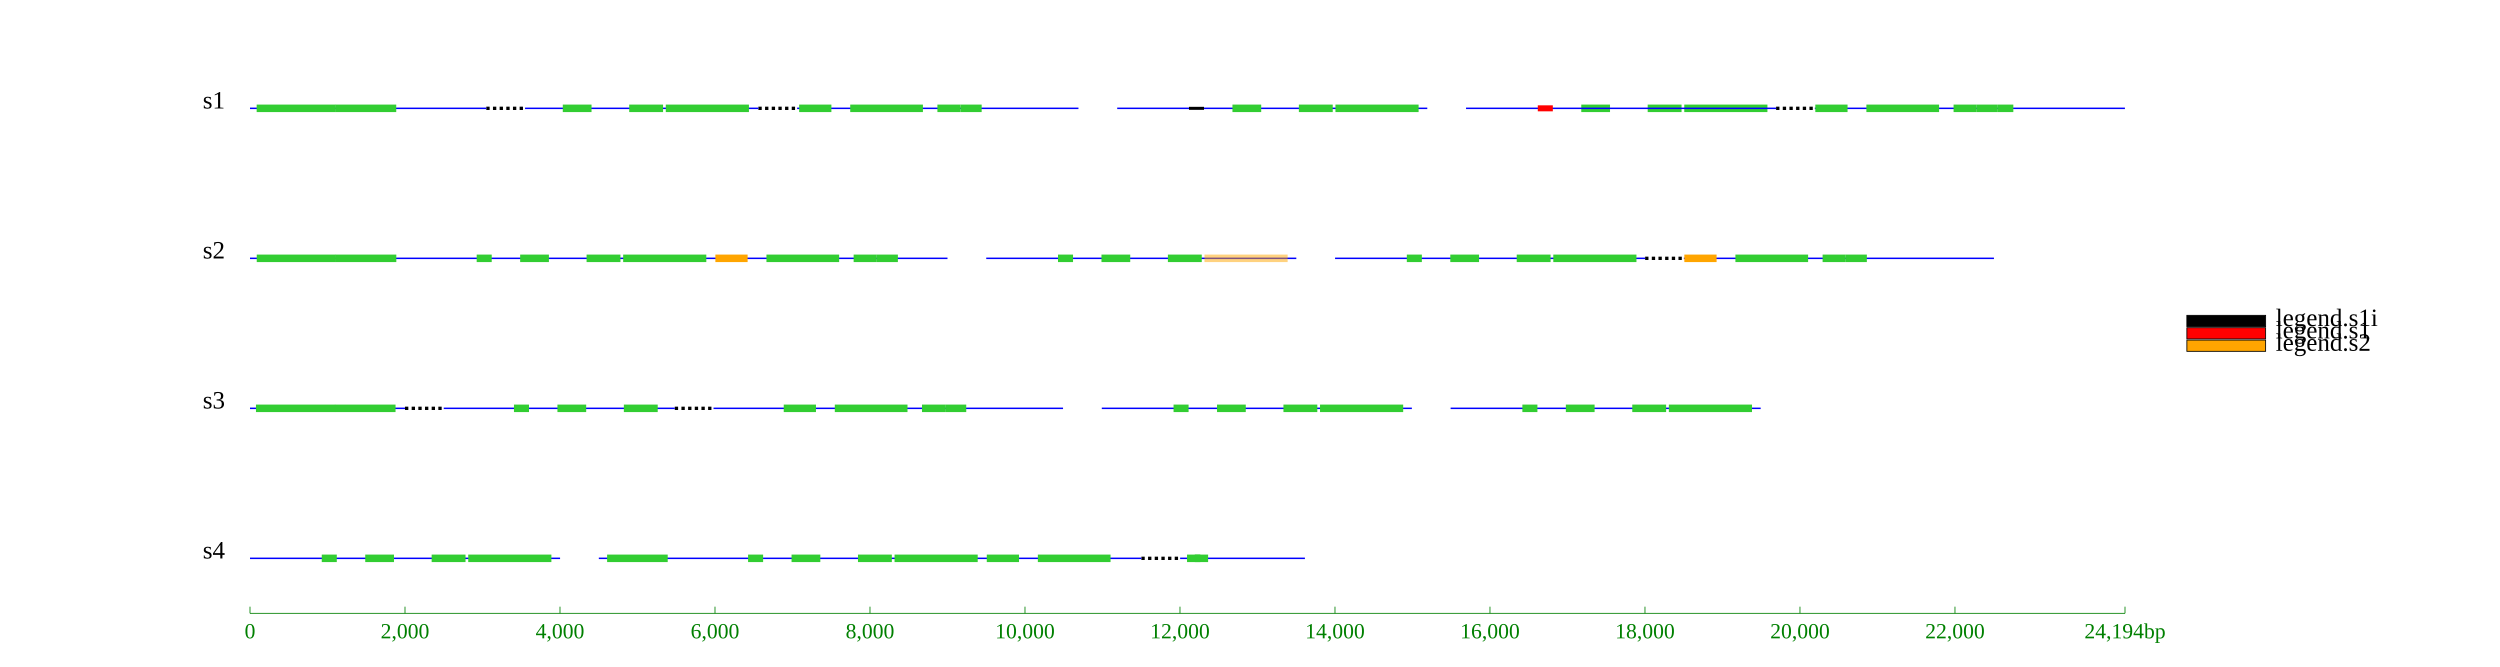
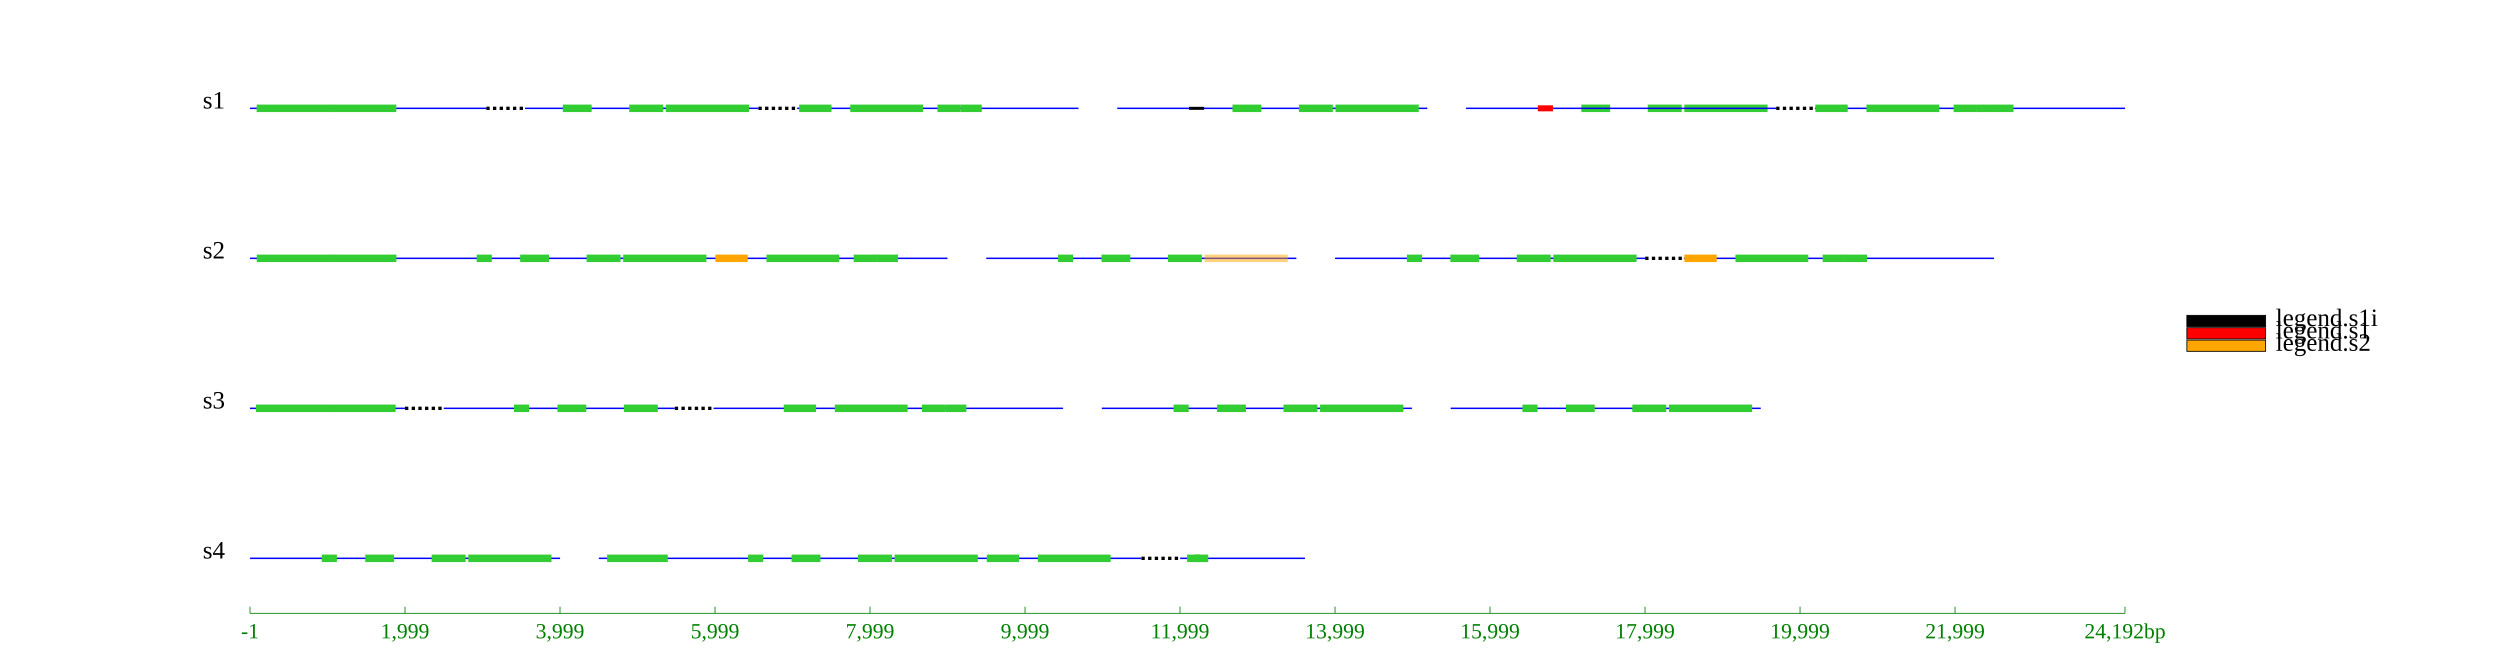
<svg xmlns="http://www.w3.org/2000/svg" version="1.1" width="1500" height="400" style="background-color:white;">
  <text x="135" y="65.09" font-size="15px" fill="black" text-anchor="end">s1</text>
  <g fill="none" stroke="black" stroke-width="2">
-     <path stroke-dasharray="2,2" d="M291.776,65 L314.793,65" />
-   </g>
-   <g fill="none" stroke="black" stroke-width="2">
-     <path stroke-dasharray="2,2" d="M455.034,65 L478.051,65" />
-   </g>
-   <g fill="none" stroke="black" stroke-width="2">
-     <path stroke-dasharray="2,2" d="M1065.661,65 L1088.678,65" />
+     <path stroke-dasharray="2,2" d="M291.782,65 L314.8,65" />
+   </g>
+   <g fill="none" stroke="black" stroke-width="2">
+     <path stroke-dasharray="2,2" d="M455.047,65 L478.065,65" />
+   </g>
+   <g fill="none" stroke="black" stroke-width="2">
+     <path stroke-dasharray="2,2" d="M1065.699,65 L1088.717,65" />
  </g>
  <text x="135" y="155.09" font-size="15px" fill="black" text-anchor="end">s2</text>
  <g fill="none" stroke="black" stroke-width="2">
-     <path stroke-dasharray="2,2" d="M987.077,155 L1010.094,155" />
+     <path stroke-dasharray="2,2" d="M987.112,155 L1010.13,155" />
  </g>
  <text x="135" y="245.09" font-size="15px" fill="black" text-anchor="end">s3</text>
  <g fill="none" stroke="black" stroke-width="2">
-     <path stroke-dasharray="2,2" d="M242.998,245 L266.015,245" />
-   </g>
-   <g fill="none" stroke="black" stroke-width="2">
-     <path stroke-dasharray="2,2" d="M404.862,245 L427.879,245" />
+     <path stroke-dasharray="2,2" d="M243.002,245 L266.02,245" />
+   </g>
+   <g fill="none" stroke="black" stroke-width="2">
+     <path stroke-dasharray="2,2" d="M404.872,245 L427.89,245" />
  </g>
  <text x="135" y="335.09" font-size="15px" fill="black" text-anchor="end">s4</text>
  <g fill="none" stroke="black" stroke-width="2">
-     <path stroke-dasharray="2,2" d="M684.833,335 L707.85,335" />
+     <path stroke-dasharray="2,2" d="M684.855,335 L707.873,335" />
  </g>
  <rect x="1312.125" y="189.2" width="47.25" height="6.75" style="fill:black;stroke:black;stroke-width:0.5;fill-opacity:1;stroke-opacity:1" />
  <text x="1365.45" y="195.613" font-size="15px" fill="black" text-anchor="start">legend.s1i</text>
  <rect x="1312.125" y="196.625" width="47.25" height="6.75" style="fill:red;stroke:black;stroke-width:0.5;fill-opacity:1;stroke-opacity:1" />
  <text x="1365.45" y="203.037" font-size="15px" fill="black" text-anchor="start">legend.s1</text>
  <rect x="1312.125" y="204.05" width="47.25" height="6.75" style="fill:rgb(255,165,0);stroke:black;stroke-width:0.5;fill-opacity:1;stroke-opacity:1" />
  <text x="1365.45" y="210.463" font-size="15px" fill="black" text-anchor="start">legend.s2</text>
  <line x1="150" y1="368" x2="1275" y2="368" style="stroke:green;stroke-width:0.5" />
  <line x1="150" y1="364" x2="150" y2="368" style="stroke:green;stroke-width:0.5;opacity:1" />
-   <text x="150" y="383" font-size="13px" fill="green" text-anchor="middle" font-family="Times New Roman">0</text>
-   <line x1="242.998" y1="364" x2="242.998" y2="368" style="stroke:green;stroke-width:0.5;opacity:1" />
-   <text x="242.998" y="383" font-size="13px" fill="green" text-anchor="middle" font-family="Times New Roman">2,000</text>
-   <line x1="335.997" y1="364" x2="335.997" y2="368" style="stroke:green;stroke-width:0.5;opacity:1" />
-   <text x="335.997" y="383" font-size="13px" fill="green" text-anchor="middle" font-family="Times New Roman">4,000</text>
-   <line x1="428.995" y1="364" x2="428.995" y2="368" style="stroke:green;stroke-width:0.5;opacity:1" />
-   <text x="428.995" y="383" font-size="13px" fill="green" text-anchor="middle" font-family="Times New Roman">6,000</text>
-   <line x1="521.993" y1="364" x2="521.993" y2="368" style="stroke:green;stroke-width:0.5;opacity:1" />
-   <text x="521.993" y="383" font-size="13px" fill="green" text-anchor="middle" font-family="Times New Roman">8,000</text>
-   <line x1="614.991" y1="364" x2="614.991" y2="368" style="stroke:green;stroke-width:0.5;opacity:1" />
-   <text x="614.991" y="383" font-size="13px" fill="green" text-anchor="middle" font-family="Times New Roman">10,000</text>
-   <line x1="707.99" y1="364" x2="707.99" y2="368" style="stroke:green;stroke-width:0.5;opacity:1" />
-   <text x="707.99" y="383" font-size="13px" fill="green" text-anchor="middle" font-family="Times New Roman">12,000</text>
-   <line x1="800.988" y1="364" x2="800.988" y2="368" style="stroke:green;stroke-width:0.5;opacity:1" />
-   <text x="800.988" y="383" font-size="13px" fill="green" text-anchor="middle" font-family="Times New Roman">14,000</text>
-   <line x1="893.986" y1="364" x2="893.986" y2="368" style="stroke:green;stroke-width:0.5;opacity:1" />
-   <text x="893.986" y="383" font-size="13px" fill="green" text-anchor="middle" font-family="Times New Roman">16,000</text>
-   <line x1="986.984" y1="364" x2="986.984" y2="368" style="stroke:green;stroke-width:0.5;opacity:1" />
-   <text x="986.984" y="383" font-size="13px" fill="green" text-anchor="middle" font-family="Times New Roman">18,000</text>
-   <line x1="1079.983" y1="364" x2="1079.983" y2="368" style="stroke:green;stroke-width:0.5;opacity:1" />
-   <text x="1079.983" y="383" font-size="13px" fill="green" text-anchor="middle" font-family="Times New Roman">20,000</text>
-   <line x1="1172.981" y1="364" x2="1172.981" y2="368" style="stroke:green;stroke-width:0.5;opacity:1" />
-   <text x="1172.981" y="383" font-size="13px" fill="green" text-anchor="middle" font-family="Times New Roman">22,000</text>
+   <text x="150" y="383" font-size="13px" fill="green" text-anchor="middle" font-family="Times New Roman">-1</text>
+   <line x1="243.002" y1="364" x2="243.002" y2="368" style="stroke:green;stroke-width:0.5;opacity:1" />
+   <text x="243.002" y="383" font-size="13px" fill="green" text-anchor="middle" font-family="Times New Roman">1,999</text>
+   <line x1="336.004" y1="364" x2="336.004" y2="368" style="stroke:green;stroke-width:0.5;opacity:1" />
+   <text x="336.004" y="383" font-size="13px" fill="green" text-anchor="middle" font-family="Times New Roman">3,999</text>
+   <line x1="429.006" y1="364" x2="429.006" y2="368" style="stroke:green;stroke-width:0.5;opacity:1" />
+   <text x="429.006" y="383" font-size="13px" fill="green" text-anchor="middle" font-family="Times New Roman">5,999</text>
+   <line x1="522.008" y1="364" x2="522.008" y2="368" style="stroke:green;stroke-width:0.5;opacity:1" />
+   <text x="522.008" y="383" font-size="13px" fill="green" text-anchor="middle" font-family="Times New Roman">7,999</text>
+   <line x1="615.011" y1="364" x2="615.011" y2="368" style="stroke:green;stroke-width:0.5;opacity:1" />
+   <text x="615.011" y="383" font-size="13px" fill="green" text-anchor="middle" font-family="Times New Roman">9,999</text>
+   <line x1="708.013" y1="364" x2="708.013" y2="368" style="stroke:green;stroke-width:0.5;opacity:1" />
+   <text x="708.013" y="383" font-size="13px" fill="green" text-anchor="middle" font-family="Times New Roman">11,999</text>
+   <line x1="801.015" y1="364" x2="801.015" y2="368" style="stroke:green;stroke-width:0.5;opacity:1" />
+   <text x="801.015" y="383" font-size="13px" fill="green" text-anchor="middle" font-family="Times New Roman">13,999</text>
+   <line x1="894.017" y1="364" x2="894.017" y2="368" style="stroke:green;stroke-width:0.5;opacity:1" />
+   <text x="894.017" y="383" font-size="13px" fill="green" text-anchor="middle" font-family="Times New Roman">15,999</text>
+   <line x1="987.019" y1="364" x2="987.019" y2="368" style="stroke:green;stroke-width:0.5;opacity:1" />
+   <text x="987.019" y="383" font-size="13px" fill="green" text-anchor="middle" font-family="Times New Roman">17,999</text>
+   <line x1="1080.021" y1="364" x2="1080.021" y2="368" style="stroke:green;stroke-width:0.5;opacity:1" />
+   <text x="1080.021" y="383" font-size="13px" fill="green" text-anchor="middle" font-family="Times New Roman">19,999</text>
+   <line x1="1173.023" y1="364" x2="1173.023" y2="368" style="stroke:green;stroke-width:0.5;opacity:1" />
+   <text x="1173.023" y="383" font-size="13px" fill="green" text-anchor="middle" font-family="Times New Roman">21,999</text>
  <line x1="1275" y1="364" x2="1275" y2="368" style="stroke:green;stroke-width:0.5;opacity:1" />
-   <text x="1275" y="383" font-size="13px" fill="green" text-anchor="middle" font-family="Times New Roman">24,194bp</text>
-   <g>
-     <rect x="150" y="64.55" width="141.776" height="0.9" style="fill:blue" />
-   </g>
-   <g>
-     <rect x="315.025" y="64.55" width="140.009" height="0.9" style="fill:blue" />
-   </g>
-   <g>
-     <rect x="478.284" y="64.55" width="168.792" height="0.9" style="fill:blue" />
-   </g>
-   <g>
-     <rect x="670.325" y="64.55" width="186.043" height="0.9" style="fill:blue" />
-   </g>
-   <g style="fill:none">
-     <polygon points="713.383,64.1 713.383,65.9 722.404,65.9 722.404,64.1 " style="fill:black;stroke:black;stroke-width:0;opacity:1" />
-   </g>
-   <g>
-     <rect x="1088.91" y="64.55" width="186.043" height="0.9" style="fill:blue" />
-   </g>
-   <g>
-     <rect x="150" y="154.55" width="418.492" height="0.9" style="fill:blue" />
-   </g>
-   <g>
-     <rect x="591.742" y="154.55" width="186.043" height="0.9" style="fill:blue" />
-   </g>
-   <g>
-     <rect x="801.034" y="154.55" width="186.043" height="0.9" style="fill:blue" />
-   </g>
-   <g>
-     <rect x="1010.327" y="154.55" width="186.043" height="0.9" style="fill:blue" />
-   </g>
-   <g>
-     <rect x="150" y="244.55" width="92.998" height="0.9" style="fill:blue" />
-   </g>
-   <g>
-     <rect x="266.248" y="244.55" width="138.614" height="0.9" style="fill:blue" />
-   </g>
-   <g>
-     <rect x="428.111" y="244.55" width="209.711" height="0.9" style="fill:blue" />
-   </g>
-   <g>
-     <rect x="661.072" y="244.55" width="186.043" height="0.9" style="fill:blue" />
-   </g>
-   <g>
-     <rect x="870.365" y="244.55" width="186.043" height="0.9" style="fill:blue" />
-   </g>
-   <g>
-     <rect x="150" y="334.55" width="186.043" height="0.9" style="fill:blue" />
-   </g>
-   <g>
-     <rect x="359.293" y="334.55" width="325.54" height="0.9" style="fill:blue" />
-   </g>
-   <g>
-     <rect x="708.083" y="334.55" width="74.864" height="0.9" style="fill:blue" />
-   </g>
-   <g style="fill:none">
-     <polygon points="153.999,62.75 153.999,67.25 201.521,67.25 201.521,62.75 " style="fill:rgb(50,205,50);stroke:black;stroke-width:0;opacity:1" />
-   </g>
-   <g style="fill:none">
-     <polygon points="201.382,62.75 201.382,67.25 237.744,67.25 237.744,62.75 " style="fill:rgb(50,205,50);stroke:black;stroke-width:0;opacity:1" />
-   </g>
-   <g style="fill:none">
-     <polygon points="337.67,62.75 337.67,67.25 354.922,67.25 354.922,62.75 " style="fill:rgb(50,205,50);stroke:black;stroke-width:0;opacity:1" />
-   </g>
-   <g style="fill:none">
-     <polygon points="377.52,62.75 377.52,67.25 397.84,67.25 397.84,62.75 " style="fill:rgb(50,205,50);stroke:black;stroke-width:0;opacity:1" />
-   </g>
-   <g style="fill:none">
-     <polygon points="399.468,62.75 399.468,67.25 449.361,67.25 449.361,62.75 " style="fill:rgb(50,205,50);stroke:black;stroke-width:0;opacity:1" />
-   </g>
-   <g style="fill:none">
-     <polygon points="479.493,62.75 479.493,67.25 498.836,67.25 498.836,62.75 " style="fill:rgb(50,205,50);stroke:black;stroke-width:0;opacity:1" />
-   </g>
-   <g style="fill:none">
-     <polygon points="510.136,62.75 510.136,67.25 553.752,67.25 553.752,62.75 " style="fill:rgb(50,205,50);stroke:black;stroke-width:0;opacity:1" />
-   </g>
-   <g style="fill:none">
-     <polygon points="562.447,62.75 562.447,67.25 576.351,67.25 576.351,62.75 " style="fill:rgb(50,205,50);stroke:black;stroke-width:0;opacity:1" />
-   </g>
-   <g style="fill:none">
-     <polygon points="576.351,62.75 576.351,67.25 588.998,67.25 588.998,62.75 " style="fill:rgb(50,205,50);stroke:black;stroke-width:0;opacity:1" />
-   </g>
-   <g style="fill:none">
-     <polygon points="739.469,62.75 739.469,67.25 756.721,67.25 756.721,62.75 " style="fill:rgb(50,205,50);stroke:black;stroke-width:0;opacity:1" />
-   </g>
-   <g style="fill:none">
-     <polygon points="779.319,62.75 779.319,67.25 799.639,67.25 799.639,62.75 " style="fill:rgb(50,205,50);stroke:black;stroke-width:0;opacity:1" />
-   </g>
-   <g style="fill:none">
-     <polygon points="801.267,62.75 801.267,67.25 851.16,67.25 851.16,62.75 " style="fill:rgb(50,205,50);stroke:black;stroke-width:0;opacity:1" />
-   </g>
-   <g style="fill:none">
-     <polygon points="948.762,62.75 948.762,67.25 966.013,67.25 966.013,62.75 " style="fill:rgb(50,205,50);stroke:black;stroke-width:0;opacity:1" />
-   </g>
-   <g style="fill:none">
-     <polygon points="988.612,62.75 988.612,67.25 1008.932,67.25 1008.932,62.75 " style="fill:rgb(50,205,50);stroke:black;stroke-width:0;opacity:1" />
-   </g>
-   <g style="fill:none">
-     <polygon points="1010.559,62.75 1010.559,67.25 1060.453,67.25 1060.453,62.75 " style="fill:rgb(50,205,50);stroke:black;stroke-width:0;opacity:1" />
-   </g>
-   <g style="fill:none">
-     <polygon points="1089.189,62.75 1089.189,67.25 1108.533,67.25 1108.533,62.75 " style="fill:rgb(50,205,50);stroke:black;stroke-width:0;opacity:1" />
-   </g>
-   <g style="fill:none">
-     <polygon points="1119.832,62.75 1119.832,67.25 1163.449,67.25 1163.449,62.75 " style="fill:rgb(50,205,50);stroke:black;stroke-width:0;opacity:1" />
-   </g>
-   <g style="fill:none">
-     <polygon points="1172.144,62.75 1172.144,67.25 1186.047,67.25 1186.047,62.75 " style="fill:rgb(50,205,50);stroke:black;stroke-width:0;opacity:1" />
-   </g>
-   <g style="fill:none">
-     <polygon points="1186.047,62.75 1186.047,67.25 1198.695,67.25 1198.695,62.75 " style="fill:rgb(50,205,50);stroke:black;stroke-width:0;opacity:1" />
-   </g>
-   <g style="fill:none">
-     <polygon points="1198.741,62.75 1198.741,67.25 1207.995,67.25 1207.995,62.75 " style="fill:rgb(50,205,50);stroke:black;stroke-width:0;opacity:1" />
-   </g>
-   <g style="fill:none">
-     <polygon points="154.045,152.75 154.045,157.25 201.568,157.25 201.568,152.75 " style="fill:rgb(50,205,50);stroke:black;stroke-width:0;opacity:1" />
-   </g>
-   <g style="fill:none">
-     <polygon points="201.428,152.75 201.428,157.25 237.79,157.25 237.79,152.75 " style="fill:rgb(50,205,50);stroke:black;stroke-width:0;opacity:1" />
-   </g>
-   <g style="fill:none">
-     <polygon points="286.01,152.75 286.01,157.25 295.031,157.25 295.031,152.75 " style="fill:rgb(50,205,50);stroke:black;stroke-width:0;opacity:1" />
-   </g>
-   <g style="fill:none">
-     <polygon points="312.096,152.75 312.096,157.25 329.347,157.25 329.347,152.75 " style="fill:rgb(50,205,50);stroke:black;stroke-width:0;opacity:1" />
-   </g>
-   <g style="fill:none">
-     <polygon points="351.946,152.75 351.946,157.25 372.266,157.25 372.266,152.75 " style="fill:rgb(50,205,50);stroke:black;stroke-width:0;opacity:1" />
-   </g>
-   <g style="fill:none">
-     <polygon points="373.893,152.75 373.893,157.25 423.787,157.25 423.787,152.75 " style="fill:rgb(50,205,50);stroke:black;stroke-width:0;opacity:1" />
-   </g>
-   <g style="fill:none">
-     <polygon points="429.227,152.75 429.227,157.25 448.571,157.25 448.571,152.75 " style="fill:rgb(255,165,0);stroke:black;stroke-width:0;opacity:1" />
-   </g>
-   <g style="fill:none">
-     <polygon points="459.87,152.75 459.87,157.25 503.486,157.25 503.486,152.75 " style="fill:rgb(50,205,50);stroke:black;stroke-width:0;opacity:1" />
-   </g>
-   <g style="fill:none">
-     <polygon points="512.182,152.75 512.182,157.25 526.085,157.25 526.085,152.75 " style="fill:rgb(50,205,50);stroke:black;stroke-width:0;opacity:1" />
-   </g>
-   <g style="fill:none">
-     <polygon points="526.085,152.75 526.085,157.25 538.733,157.25 538.733,152.75 " style="fill:rgb(50,205,50);stroke:black;stroke-width:0;opacity:1" />
-   </g>
-   <g style="fill:none">
-     <polygon points="634.8,152.75 634.8,157.25 643.821,157.25 643.821,152.75 " style="fill:rgb(50,205,50);stroke:black;stroke-width:0;opacity:1" />
-   </g>
-   <g style="fill:none">
-     <polygon points="660.886,152.75 660.886,157.25 678.137,157.25 678.137,152.75 " style="fill:rgb(50,205,50);stroke:black;stroke-width:0;opacity:1" />
-   </g>
-   <g style="fill:none">
-     <polygon points="700.736,152.75 700.736,157.25 721.056,157.25 721.056,152.75 " style="fill:rgb(50,205,50);stroke:black;stroke-width:0;opacity:1" />
-   </g>
-   <g style="fill:none">
-     <polygon points="722.683,152.75 722.683,157.25 772.577,157.25 772.577,152.75 " style="fill:rgb(255,165,0);stroke:black;stroke-width:0;opacity:0.5" />
-   </g>
-   <g style="fill:none">
-     <polygon points="844.093,152.75 844.093,157.25 853.113,157.25 853.113,152.75 " style="fill:rgb(50,205,50);stroke:black;stroke-width:0;opacity:1" />
-   </g>
-   <g style="fill:none">
-     <polygon points="870.179,152.75 870.179,157.25 887.43,157.25 887.43,152.75 " style="fill:rgb(50,205,50);stroke:black;stroke-width:0;opacity:1" />
-   </g>
-   <g style="fill:none">
-     <polygon points="910.028,152.75 910.028,157.25 930.348,157.25 930.348,152.75 " style="fill:rgb(50,205,50);stroke:black;stroke-width:0;opacity:1" />
-   </g>
-   <g style="fill:none">
-     <polygon points="931.976,152.75 931.976,157.25 981.869,157.25 981.869,152.75 " style="fill:rgb(50,205,50);stroke:black;stroke-width:0;opacity:1" />
-   </g>
-   <g style="fill:none">
-     <polygon points="1010.606,152.75 1010.606,157.25 1029.95,157.25 1029.95,152.75 " style="fill:rgb(255,165,0);stroke:black;stroke-width:0;opacity:1" />
-   </g>
-   <g style="fill:none">
-     <polygon points="1041.249,152.75 1041.249,157.25 1084.865,157.25 1084.865,152.75 " style="fill:rgb(50,205,50);stroke:black;stroke-width:0;opacity:1" />
-   </g>
-   <g style="fill:none">
-     <polygon points="1093.56,152.75 1093.56,157.25 1107.464,157.25 1107.464,152.75 " style="fill:rgb(50,205,50);stroke:black;stroke-width:0;opacity:1" />
-   </g>
-   <g style="fill:none">
-     <polygon points="1107.464,152.75 1107.464,157.25 1120.111,157.25 1120.111,152.75 " style="fill:rgb(50,205,50);stroke:black;stroke-width:0;opacity:1" />
-   </g>
-   <g style="fill:none">
-     <polygon points="153.58,242.75 153.58,247.25 201.103,247.25 201.103,242.75 " style="fill:rgb(50,205,50);stroke:black;stroke-width:0;opacity:1" />
-   </g>
-   <g style="fill:none">
-     <polygon points="200.963,242.75 200.963,247.25 237.325,247.25 237.325,242.75 " style="fill:rgb(50,205,50);stroke:black;stroke-width:0;opacity:1" />
-   </g>
-   <g style="fill:none">
-     <polygon points="308.376,242.75 308.376,247.25 317.397,247.25 317.397,242.75 " style="fill:rgb(50,205,50);stroke:black;stroke-width:0;opacity:1" />
-   </g>
-   <g style="fill:none">
-     <polygon points="334.462,242.75 334.462,247.25 351.713,247.25 351.713,242.75 " style="fill:rgb(50,205,50);stroke:black;stroke-width:0;opacity:1" />
-   </g>
-   <g style="fill:none">
-     <polygon points="374.312,242.75 374.312,247.25 394.632,247.25 394.632,242.75 " style="fill:rgb(50,205,50);stroke:black;stroke-width:0;opacity:1" />
-   </g>
-   <g style="fill:none">
-     <polygon points="470.24,242.75 470.24,247.25 489.583,247.25 489.583,242.75 " style="fill:rgb(50,205,50);stroke:black;stroke-width:0;opacity:1" />
-   </g>
-   <g style="fill:none">
-     <polygon points="500.882,242.75 500.882,247.25 544.499,247.25 544.499,242.75 " style="fill:rgb(50,205,50);stroke:black;stroke-width:0;opacity:1" />
-   </g>
-   <g style="fill:none">
-     <polygon points="553.194,242.75 553.194,247.25 567.097,247.25 567.097,242.75 " style="fill:rgb(50,205,50);stroke:black;stroke-width:0;opacity:1" />
-   </g>
-   <g style="fill:none">
-     <polygon points="567.097,242.75 567.097,247.25 579.745,247.25 579.745,242.75 " style="fill:rgb(50,205,50);stroke:black;stroke-width:0;opacity:1" />
-   </g>
-   <g style="fill:none">
-     <polygon points="704.13,242.75 704.13,247.25 713.151,247.25 713.151,242.75 " style="fill:rgb(50,205,50);stroke:black;stroke-width:0;opacity:1" />
-   </g>
-   <g style="fill:none">
-     <polygon points="730.216,242.75 730.216,247.25 747.467,247.25 747.467,242.75 " style="fill:rgb(50,205,50);stroke:black;stroke-width:0;opacity:1" />
-   </g>
-   <g style="fill:none">
-     <polygon points="770.066,242.75 770.066,247.25 790.386,247.25 790.386,242.75 " style="fill:rgb(50,205,50);stroke:black;stroke-width:0;opacity:1" />
-   </g>
-   <g style="fill:none">
-     <polygon points="792.014,242.75 792.014,247.25 841.907,247.25 841.907,242.75 " style="fill:rgb(50,205,50);stroke:black;stroke-width:0;opacity:1" />
-   </g>
-   <g style="fill:none">
-     <polygon points="913.423,242.75 913.423,247.25 922.444,247.25 922.444,242.75 " style="fill:rgb(50,205,50);stroke:black;stroke-width:0;opacity:1" />
-   </g>
-   <g style="fill:none">
-     <polygon points="939.509,242.75 939.509,247.25 956.76,247.25 956.76,242.75 " style="fill:rgb(50,205,50);stroke:black;stroke-width:0;opacity:1" />
-   </g>
-   <g style="fill:none">
-     <polygon points="979.359,242.75 979.359,247.25 999.679,247.25 999.679,242.75 " style="fill:rgb(50,205,50);stroke:black;stroke-width:0;opacity:1" />
-   </g>
-   <g style="fill:none">
-     <polygon points="1001.306,242.75 1001.306,247.25 1051.2,247.25 1051.2,242.75 " style="fill:rgb(50,205,50);stroke:black;stroke-width:0;opacity:1" />
-   </g>
-   <g style="fill:none">
-     <polygon points="193.058,332.75 193.058,337.25 202.079,337.25 202.079,332.75 " style="fill:rgb(50,205,50);stroke:black;stroke-width:0;opacity:1" />
-   </g>
-   <g style="fill:none">
-     <polygon points="219.144,332.75 219.144,337.25 236.395,337.25 236.395,332.75 " style="fill:rgb(50,205,50);stroke:black;stroke-width:0;opacity:1" />
-   </g>
-   <g style="fill:none">
-     <polygon points="258.994,332.75 258.994,337.25 279.314,337.25 279.314,332.75 " style="fill:rgb(50,205,50);stroke:black;stroke-width:0;opacity:1" />
-   </g>
-   <g style="fill:none">
-     <polygon points="280.942,332.75 280.942,337.25 330.835,337.25 330.835,332.75 " style="fill:rgb(50,205,50);stroke:black;stroke-width:0;opacity:1" />
-   </g>
-   <g style="fill:none">
-     <polygon points="364.268,332.75 364.268,337.25 400.63,337.25 400.63,332.75 " style="fill:rgb(50,205,50);stroke:black;stroke-width:0;opacity:1" />
-   </g>
-   <g style="fill:none">
-     <polygon points="448.85,332.75 448.85,337.25 457.871,337.25 457.871,332.75 " style="fill:rgb(50,205,50);stroke:black;stroke-width:0;opacity:1" />
-   </g>
-   <g style="fill:none">
-     <polygon points="474.936,332.75 474.936,337.25 492.187,337.25 492.187,332.75 " style="fill:rgb(50,205,50);stroke:black;stroke-width:0;opacity:1" />
-   </g>
-   <g style="fill:none">
-     <polygon points="514.786,332.75 514.786,337.25 535.106,337.25 535.106,332.75 " style="fill:rgb(50,205,50);stroke:black;stroke-width:0;opacity:1" />
-   </g>
-   <g style="fill:none">
-     <polygon points="536.733,332.75 536.733,337.25 586.627,337.25 586.627,332.75 " style="fill:rgb(50,205,50);stroke:black;stroke-width:0;opacity:1" />
-   </g>
-   <g style="fill:none">
-     <polygon points="592.067,332.75 592.067,337.25 611.411,337.25 611.411,332.75 " style="fill:rgb(50,205,50);stroke:black;stroke-width:0;opacity:1" />
-   </g>
-   <g style="fill:none">
-     <polygon points="622.71,332.75 622.71,337.25 666.326,337.25 666.326,332.75 " style="fill:rgb(50,205,50);stroke:black;stroke-width:0;opacity:1" />
-   </g>
-   <g style="fill:none">
-     <polygon points="712.221,332.75 712.221,337.25 724.869,337.25 724.869,332.75 " style="fill:rgb(50,205,50);stroke:black;stroke-width:0;opacity:1" />
-   </g>
-   <g style="fill:none">
-     <polygon points="716.871,332.75 716.871,337.25 720.219,337.25 720.219,332.75 " style="fill:rgb(50,205,50);stroke:black;stroke-width:0;opacity:1" />
-   </g>
-   <g>
-     <rect x="879.618" y="64.55" width="186.043" height="0.9" style="fill:blue" />
-   </g>
-   <g style="fill:none">
-     <polygon points="922.676,63.2 922.676,66.8 931.697,66.8 931.697,63.2 " style="fill:red;stroke:black;stroke-width:0;opacity:1" />
+   <text x="1275" y="383" font-size="13px" fill="green" text-anchor="middle" font-family="Times New Roman">24,192bp</text>
+   <g>
+     <rect x="150" y="64.55" width="141.782" height="0.9" style="fill:blue" />
+   </g>
+   <g>
+     <rect x="315.032" y="64.55" width="140.015" height="0.9" style="fill:blue" />
+   </g>
+   <g>
+     <rect x="478.297" y="64.55" width="168.799" height="0.9" style="fill:blue" />
+   </g>
+   <g>
+     <rect x="670.347" y="64.55" width="186.051" height="0.9" style="fill:blue" />
+   </g>
+   <g>
+     <polygon points="713.407,64.1 713.407,65.9 722.474,65.9 722.474,64.1 " style="fill:black;stroke:black;stroke-width:0;opacity:1" />
+   </g>
+   <g>
+     <rect x="1088.949" y="64.55" width="186.051" height="0.9" style="fill:blue" />
+   </g>
+   <g>
+     <rect x="150" y="154.55" width="418.509" height="0.9" style="fill:blue" />
+   </g>
+   <g>
+     <rect x="591.76" y="154.55" width="186.051" height="0.9" style="fill:blue" />
+   </g>
+   <g>
+     <rect x="801.061" y="154.55" width="186.051" height="0.9" style="fill:blue" />
+   </g>
+   <g>
+     <rect x="1010.363" y="154.55" width="186.051" height="0.9" style="fill:blue" />
+   </g>
+   <g>
+     <rect x="150" y="244.55" width="93.002" height="0.9" style="fill:blue" />
+   </g>
+   <g>
+     <rect x="266.253" y="244.55" width="138.62" height="0.9" style="fill:blue" />
+   </g>
+   <g>
+     <rect x="428.123" y="244.55" width="209.72" height="0.9" style="fill:blue" />
+   </g>
+   <g>
+     <rect x="661.093" y="244.55" width="186.051" height="0.9" style="fill:blue" />
+   </g>
+   <g>
+     <rect x="870.394" y="244.55" width="186.051" height="0.9" style="fill:blue" />
+   </g>
+   <g>
+     <rect x="150" y="334.55" width="186.051" height="0.9" style="fill:blue" />
+   </g>
+   <g>
+     <rect x="359.301" y="334.55" width="325.554" height="0.9" style="fill:blue" />
+   </g>
+   <g>
+     <rect x="708.106" y="334.55" width="74.867" height="0.9" style="fill:blue" />
+   </g>
+   <g>
+     <polygon points="153.999,62.75 153.999,67.25 201.57,67.25 201.57,62.75 " style="fill:rgb(50,205,50);stroke:black;stroke-width:0;opacity:1" />
+   </g>
+   <g>
+     <polygon points="201.384,62.75 201.384,67.25 237.794,67.25 237.794,62.75 " style="fill:rgb(50,205,50);stroke:black;stroke-width:0;opacity:1" />
+   </g>
+   <g>
+     <polygon points="337.678,62.75 337.678,67.25 354.977,67.25 354.977,62.75 " style="fill:rgb(50,205,50);stroke:black;stroke-width:0;opacity:1" />
+   </g>
+   <g>
+     <polygon points="377.53,62.75 377.53,67.25 397.897,67.25 397.897,62.75 " style="fill:rgb(50,205,50);stroke:black;stroke-width:0;opacity:1" />
+   </g>
+   <g>
+     <polygon points="399.478,62.75 399.478,67.25 449.42,67.25 449.42,62.75 " style="fill:rgb(50,205,50);stroke:black;stroke-width:0;opacity:1" />
+   </g>
+   <g>
+     <polygon points="479.506,62.75 479.506,67.25 498.897,67.25 498.897,62.75 " style="fill:rgb(50,205,50);stroke:black;stroke-width:0;opacity:1" />
+   </g>
+   <g>
+     <polygon points="510.151,62.75 510.151,67.25 553.815,67.25 553.815,62.75 " style="fill:rgb(50,205,50);stroke:black;stroke-width:0;opacity:1" />
+   </g>
+   <g>
+     <polygon points="562.464,62.75 562.464,67.25 576.415,67.25 576.415,62.75 " style="fill:rgb(50,205,50);stroke:black;stroke-width:0;opacity:1" />
+   </g>
+   <g>
+     <polygon points="576.368,62.75 576.368,67.25 589.063,67.25 589.063,62.75 " style="fill:rgb(50,205,50);stroke:black;stroke-width:0;opacity:1" />
+   </g>
+   <g>
+     <polygon points="739.494,62.75 739.494,67.25 756.792,67.25 756.792,62.75 " style="fill:rgb(50,205,50);stroke:black;stroke-width:0;opacity:1" />
+   </g>
+   <g>
+     <polygon points="779.345,62.75 779.345,67.25 799.713,67.25 799.713,62.75 " style="fill:rgb(50,205,50);stroke:black;stroke-width:0;opacity:1" />
+   </g>
+   <g>
+     <polygon points="801.294,62.75 801.294,67.25 851.236,67.25 851.236,62.75 " style="fill:rgb(50,205,50);stroke:black;stroke-width:0;opacity:1" />
+   </g>
+   <g>
+     <polygon points="948.795,62.75 948.795,67.25 966.093,67.25 966.093,62.75 " style="fill:rgb(50,205,50);stroke:black;stroke-width:0;opacity:1" />
+   </g>
+   <g>
+     <polygon points="988.647,62.75 988.647,67.25 1009.014,67.25 1009.014,62.75 " style="fill:rgb(50,205,50);stroke:black;stroke-width:0;opacity:1" />
+   </g>
+   <g>
+     <polygon points="1010.595,62.75 1010.595,67.25 1060.537,67.25 1060.537,62.75 " style="fill:rgb(50,205,50);stroke:black;stroke-width:0;opacity:1" />
+   </g>
+   <g>
+     <polygon points="1089.228,62.75 1089.228,67.25 1108.619,67.25 1108.619,62.75 " style="fill:rgb(50,205,50);stroke:black;stroke-width:0;opacity:1" />
+   </g>
+   <g>
+     <polygon points="1119.872,62.75 1119.872,67.25 1163.537,67.25 1163.537,62.75 " style="fill:rgb(50,205,50);stroke:black;stroke-width:0;opacity:1" />
+   </g>
+   <g>
+     <polygon points="1172.186,62.75 1172.186,67.25 1186.136,67.25 1186.136,62.75 " style="fill:rgb(50,205,50);stroke:black;stroke-width:0;opacity:1" />
+   </g>
+   <g>
+     <polygon points="1186.09,62.75 1186.09,67.25 1198.785,67.25 1198.785,62.75 " style="fill:rgb(50,205,50);stroke:black;stroke-width:0;opacity:1" />
+   </g>
+   <g>
+     <polygon points="1198.785,62.75 1198.785,67.25 1208.085,67.25 1208.085,62.75 " style="fill:rgb(50,205,50);stroke:black;stroke-width:0;opacity:1" />
+   </g>
+   <g>
+     <polygon points="154.046,152.75 154.046,157.25 201.616,157.25 201.616,152.75 " style="fill:rgb(50,205,50);stroke:black;stroke-width:0;opacity:1" />
+   </g>
+   <g>
+     <polygon points="201.43,152.75 201.43,157.25 237.84,157.25 237.84,152.75 " style="fill:rgb(50,205,50);stroke:black;stroke-width:0;opacity:1" />
+   </g>
+   <g>
+     <polygon points="286.016,152.75 286.016,157.25 295.083,157.25 295.083,152.75 " style="fill:rgb(50,205,50);stroke:black;stroke-width:0;opacity:1" />
+   </g>
+   <g>
+     <polygon points="312.103,152.75 312.103,157.25 329.401,157.25 329.401,152.75 " style="fill:rgb(50,205,50);stroke:black;stroke-width:0;opacity:1" />
+   </g>
+   <g>
+     <polygon points="351.954,152.75 351.954,157.25 372.322,157.25 372.322,152.75 " style="fill:rgb(50,205,50);stroke:black;stroke-width:0;opacity:1" />
+   </g>
+   <g>
+     <polygon points="373.903,152.75 373.903,157.25 423.845,157.25 423.845,152.75 " style="fill:rgb(50,205,50);stroke:black;stroke-width:0;opacity:1" />
+   </g>
+   <g>
+     <polygon points="429.239,152.75 429.239,157.25 448.63,157.25 448.63,152.75 " style="fill:rgb(255,165,0);stroke:black;stroke-width:0;opacity:1" />
+   </g>
+   <g>
+     <polygon points="459.883,152.75 459.883,157.25 503.548,157.25 503.548,152.75 " style="fill:rgb(50,205,50);stroke:black;stroke-width:0;opacity:1" />
+   </g>
+   <g>
+     <polygon points="512.197,152.75 512.197,157.25 526.147,157.25 526.147,152.75 " style="fill:rgb(50,205,50);stroke:black;stroke-width:0;opacity:1" />
+   </g>
+   <g>
+     <polygon points="526.101,152.75 526.101,157.25 538.795,157.25 538.795,152.75 " style="fill:rgb(50,205,50);stroke:black;stroke-width:0;opacity:1" />
+   </g>
+   <g>
+     <polygon points="634.82,152.75 634.82,157.25 643.888,157.25 643.888,152.75 " style="fill:rgb(50,205,50);stroke:black;stroke-width:0;opacity:1" />
+   </g>
+   <g>
+     <polygon points="660.907,152.75 660.907,157.25 678.205,157.25 678.205,152.75 " style="fill:rgb(50,205,50);stroke:black;stroke-width:0;opacity:1" />
+   </g>
+   <g>
+     <polygon points="700.758,152.75 700.758,157.25 721.126,157.25 721.126,152.75 " style="fill:rgb(50,205,50);stroke:black;stroke-width:0;opacity:1" />
+   </g>
+   <g>
+     <polygon points="722.707,152.75 722.707,157.25 772.649,157.25 772.649,152.75 " style="fill:rgb(255,165,0);stroke:black;stroke-width:0;opacity:0.5" />
+   </g>
+   <g>
+     <polygon points="844.121,152.75 844.121,157.25 853.189,157.25 853.189,152.75 " style="fill:rgb(50,205,50);stroke:black;stroke-width:0;opacity:1" />
+   </g>
+   <g>
+     <polygon points="870.208,152.75 870.208,157.25 887.507,157.25 887.507,152.75 " style="fill:rgb(50,205,50);stroke:black;stroke-width:0;opacity:1" />
+   </g>
+   <g>
+     <polygon points="910.06,152.75 910.06,157.25 930.427,157.25 930.427,152.75 " style="fill:rgb(50,205,50);stroke:black;stroke-width:0;opacity:1" />
+   </g>
+   <g>
+     <polygon points="932.008,152.75 932.008,157.25 981.95,157.25 981.95,152.75 " style="fill:rgb(50,205,50);stroke:black;stroke-width:0;opacity:1" />
+   </g>
+   <g>
+     <polygon points="1010.642,152.75 1010.642,157.25 1030.032,157.25 1030.032,152.75 " style="fill:rgb(255,165,0);stroke:black;stroke-width:0;opacity:1" />
+   </g>
+   <g>
+     <polygon points="1041.286,152.75 1041.286,157.25 1084.95,157.25 1084.95,152.75 " style="fill:rgb(50,205,50);stroke:black;stroke-width:0;opacity:1" />
+   </g>
+   <g>
+     <polygon points="1093.599,152.75 1093.599,157.25 1107.55,157.25 1107.55,152.75 " style="fill:rgb(50,205,50);stroke:black;stroke-width:0;opacity:1" />
+   </g>
+   <g>
+     <polygon points="1107.503,152.75 1107.503,157.25 1120.198,157.25 1120.198,152.75 " style="fill:rgb(50,205,50);stroke:black;stroke-width:0;opacity:1" />
+   </g>
+   <g>
+     <polygon points="153.581,242.75 153.581,247.25 201.151,247.25 201.151,242.75 " style="fill:rgb(50,205,50);stroke:black;stroke-width:0;opacity:1" />
+   </g>
+   <g>
+     <polygon points="200.965,242.75 200.965,247.25 237.375,247.25 237.375,242.75 " style="fill:rgb(50,205,50);stroke:black;stroke-width:0;opacity:1" />
+   </g>
+   <g>
+     <polygon points="308.383,242.75 308.383,247.25 317.45,247.25 317.45,242.75 " style="fill:rgb(50,205,50);stroke:black;stroke-width:0;opacity:1" />
+   </g>
+   <g>
+     <polygon points="334.47,242.75 334.47,247.25 351.768,247.25 351.768,242.75 " style="fill:rgb(50,205,50);stroke:black;stroke-width:0;opacity:1" />
+   </g>
+   <g>
+     <polygon points="374.321,242.75 374.321,247.25 394.689,247.25 394.689,242.75 " style="fill:rgb(50,205,50);stroke:black;stroke-width:0;opacity:1" />
+   </g>
+   <g>
+     <polygon points="470.253,242.75 470.253,247.25 489.644,247.25 489.644,242.75 " style="fill:rgb(50,205,50);stroke:black;stroke-width:0;opacity:1" />
+   </g>
+   <g>
+     <polygon points="500.897,242.75 500.897,247.25 544.561,247.25 544.561,242.75 " style="fill:rgb(50,205,50);stroke:black;stroke-width:0;opacity:1" />
+   </g>
+   <g>
+     <polygon points="553.211,242.75 553.211,247.25 567.161,247.25 567.161,242.75 " style="fill:rgb(50,205,50);stroke:black;stroke-width:0;opacity:1" />
+   </g>
+   <g>
+     <polygon points="567.114,242.75 567.114,247.25 579.809,247.25 579.809,242.75 " style="fill:rgb(50,205,50);stroke:black;stroke-width:0;opacity:1" />
+   </g>
+   <g>
+     <polygon points="704.153,242.75 704.153,247.25 713.221,247.25 713.221,242.75 " style="fill:rgb(50,205,50);stroke:black;stroke-width:0;opacity:1" />
+   </g>
+   <g>
+     <polygon points="730.24,242.75 730.24,247.25 747.539,247.25 747.539,242.75 " style="fill:rgb(50,205,50);stroke:black;stroke-width:0;opacity:1" />
+   </g>
+   <g>
+     <polygon points="770.092,242.75 770.092,247.25 790.459,247.25 790.459,242.75 " style="fill:rgb(50,205,50);stroke:black;stroke-width:0;opacity:1" />
+   </g>
+   <g>
+     <polygon points="792.04,242.75 792.04,247.25 841.982,247.25 841.982,242.75 " style="fill:rgb(50,205,50);stroke:black;stroke-width:0;opacity:1" />
+   </g>
+   <g>
+     <polygon points="913.454,242.75 913.454,247.25 922.522,247.25 922.522,242.75 " style="fill:rgb(50,205,50);stroke:black;stroke-width:0;opacity:1" />
+   </g>
+   <g>
+     <polygon points="939.541,242.75 939.541,247.25 956.84,247.25 956.84,242.75 " style="fill:rgb(50,205,50);stroke:black;stroke-width:0;opacity:1" />
+   </g>
+   <g>
+     <polygon points="979.393,242.75 979.393,247.25 999.76,247.25 999.76,242.75 " style="fill:rgb(50,205,50);stroke:black;stroke-width:0;opacity:1" />
+   </g>
+   <g>
+     <polygon points="1001.341,242.75 1001.341,247.25 1051.283,247.25 1051.283,242.75 " style="fill:rgb(50,205,50);stroke:black;stroke-width:0;opacity:1" />
+   </g>
+   <g>
+     <polygon points="193.06,332.75 193.06,337.25 202.128,337.25 202.128,332.75 " style="fill:rgb(50,205,50);stroke:black;stroke-width:0;opacity:1" />
+   </g>
+   <g>
+     <polygon points="219.147,332.75 219.147,337.25 236.445,337.25 236.445,332.75 " style="fill:rgb(50,205,50);stroke:black;stroke-width:0;opacity:1" />
+   </g>
+   <g>
+     <polygon points="258.998,332.75 258.998,337.25 279.366,337.25 279.366,332.75 " style="fill:rgb(50,205,50);stroke:black;stroke-width:0;opacity:1" />
+   </g>
+   <g>
+     <polygon points="280.947,332.75 280.947,337.25 330.889,337.25 330.889,332.75 " style="fill:rgb(50,205,50);stroke:black;stroke-width:0;opacity:1" />
+   </g>
+   <g>
+     <polygon points="364.277,332.75 364.277,337.25 400.687,337.25 400.687,332.75 " style="fill:rgb(50,205,50);stroke:black;stroke-width:0;opacity:1" />
+   </g>
+   <g>
+     <polygon points="448.862,332.75 448.862,337.25 457.93,337.25 457.93,332.75 " style="fill:rgb(50,205,50);stroke:black;stroke-width:0;opacity:1" />
+   </g>
+   <g>
+     <polygon points="474.949,332.75 474.949,337.25 492.248,337.25 492.248,332.75 " style="fill:rgb(50,205,50);stroke:black;stroke-width:0;opacity:1" />
+   </g>
+   <g>
+     <polygon points="514.801,332.75 514.801,337.25 535.168,337.25 535.168,332.75 " style="fill:rgb(50,205,50);stroke:black;stroke-width:0;opacity:1" />
+   </g>
+   <g>
+     <polygon points="536.749,332.75 536.749,337.25 586.691,337.25 586.691,332.75 " style="fill:rgb(50,205,50);stroke:black;stroke-width:0;opacity:1" />
+   </g>
+   <g>
+     <polygon points="592.086,332.75 592.086,337.25 611.476,337.25 611.476,332.75 " style="fill:rgb(50,205,50);stroke:black;stroke-width:0;opacity:1" />
+   </g>
+   <g>
+     <polygon points="622.73,332.75 622.73,337.25 666.394,337.25 666.394,332.75 " style="fill:rgb(50,205,50);stroke:black;stroke-width:0;opacity:1" />
+   </g>
+   <g>
+     <polygon points="712.244,332.75 712.244,337.25 724.939,337.25 724.939,332.75 " style="fill:rgb(50,205,50);stroke:black;stroke-width:0;opacity:1" />
+   </g>
+   <g>
+     <polygon points="716.894,332.75 716.894,337.25 720.289,337.25 720.289,332.75 " style="fill:rgb(50,205,50);stroke:black;stroke-width:0;opacity:1" />
+   </g>
+   <g>
+     <rect x="879.648" y="64.55" width="186.051" height="0.9" style="fill:blue" />
+   </g>
+   <g>
+     <polygon points="922.708,63.2 922.708,66.8 931.776,66.8 931.776,63.2 " style="fill:red;stroke:black;stroke-width:0;opacity:1" />
  </g>
</svg>
